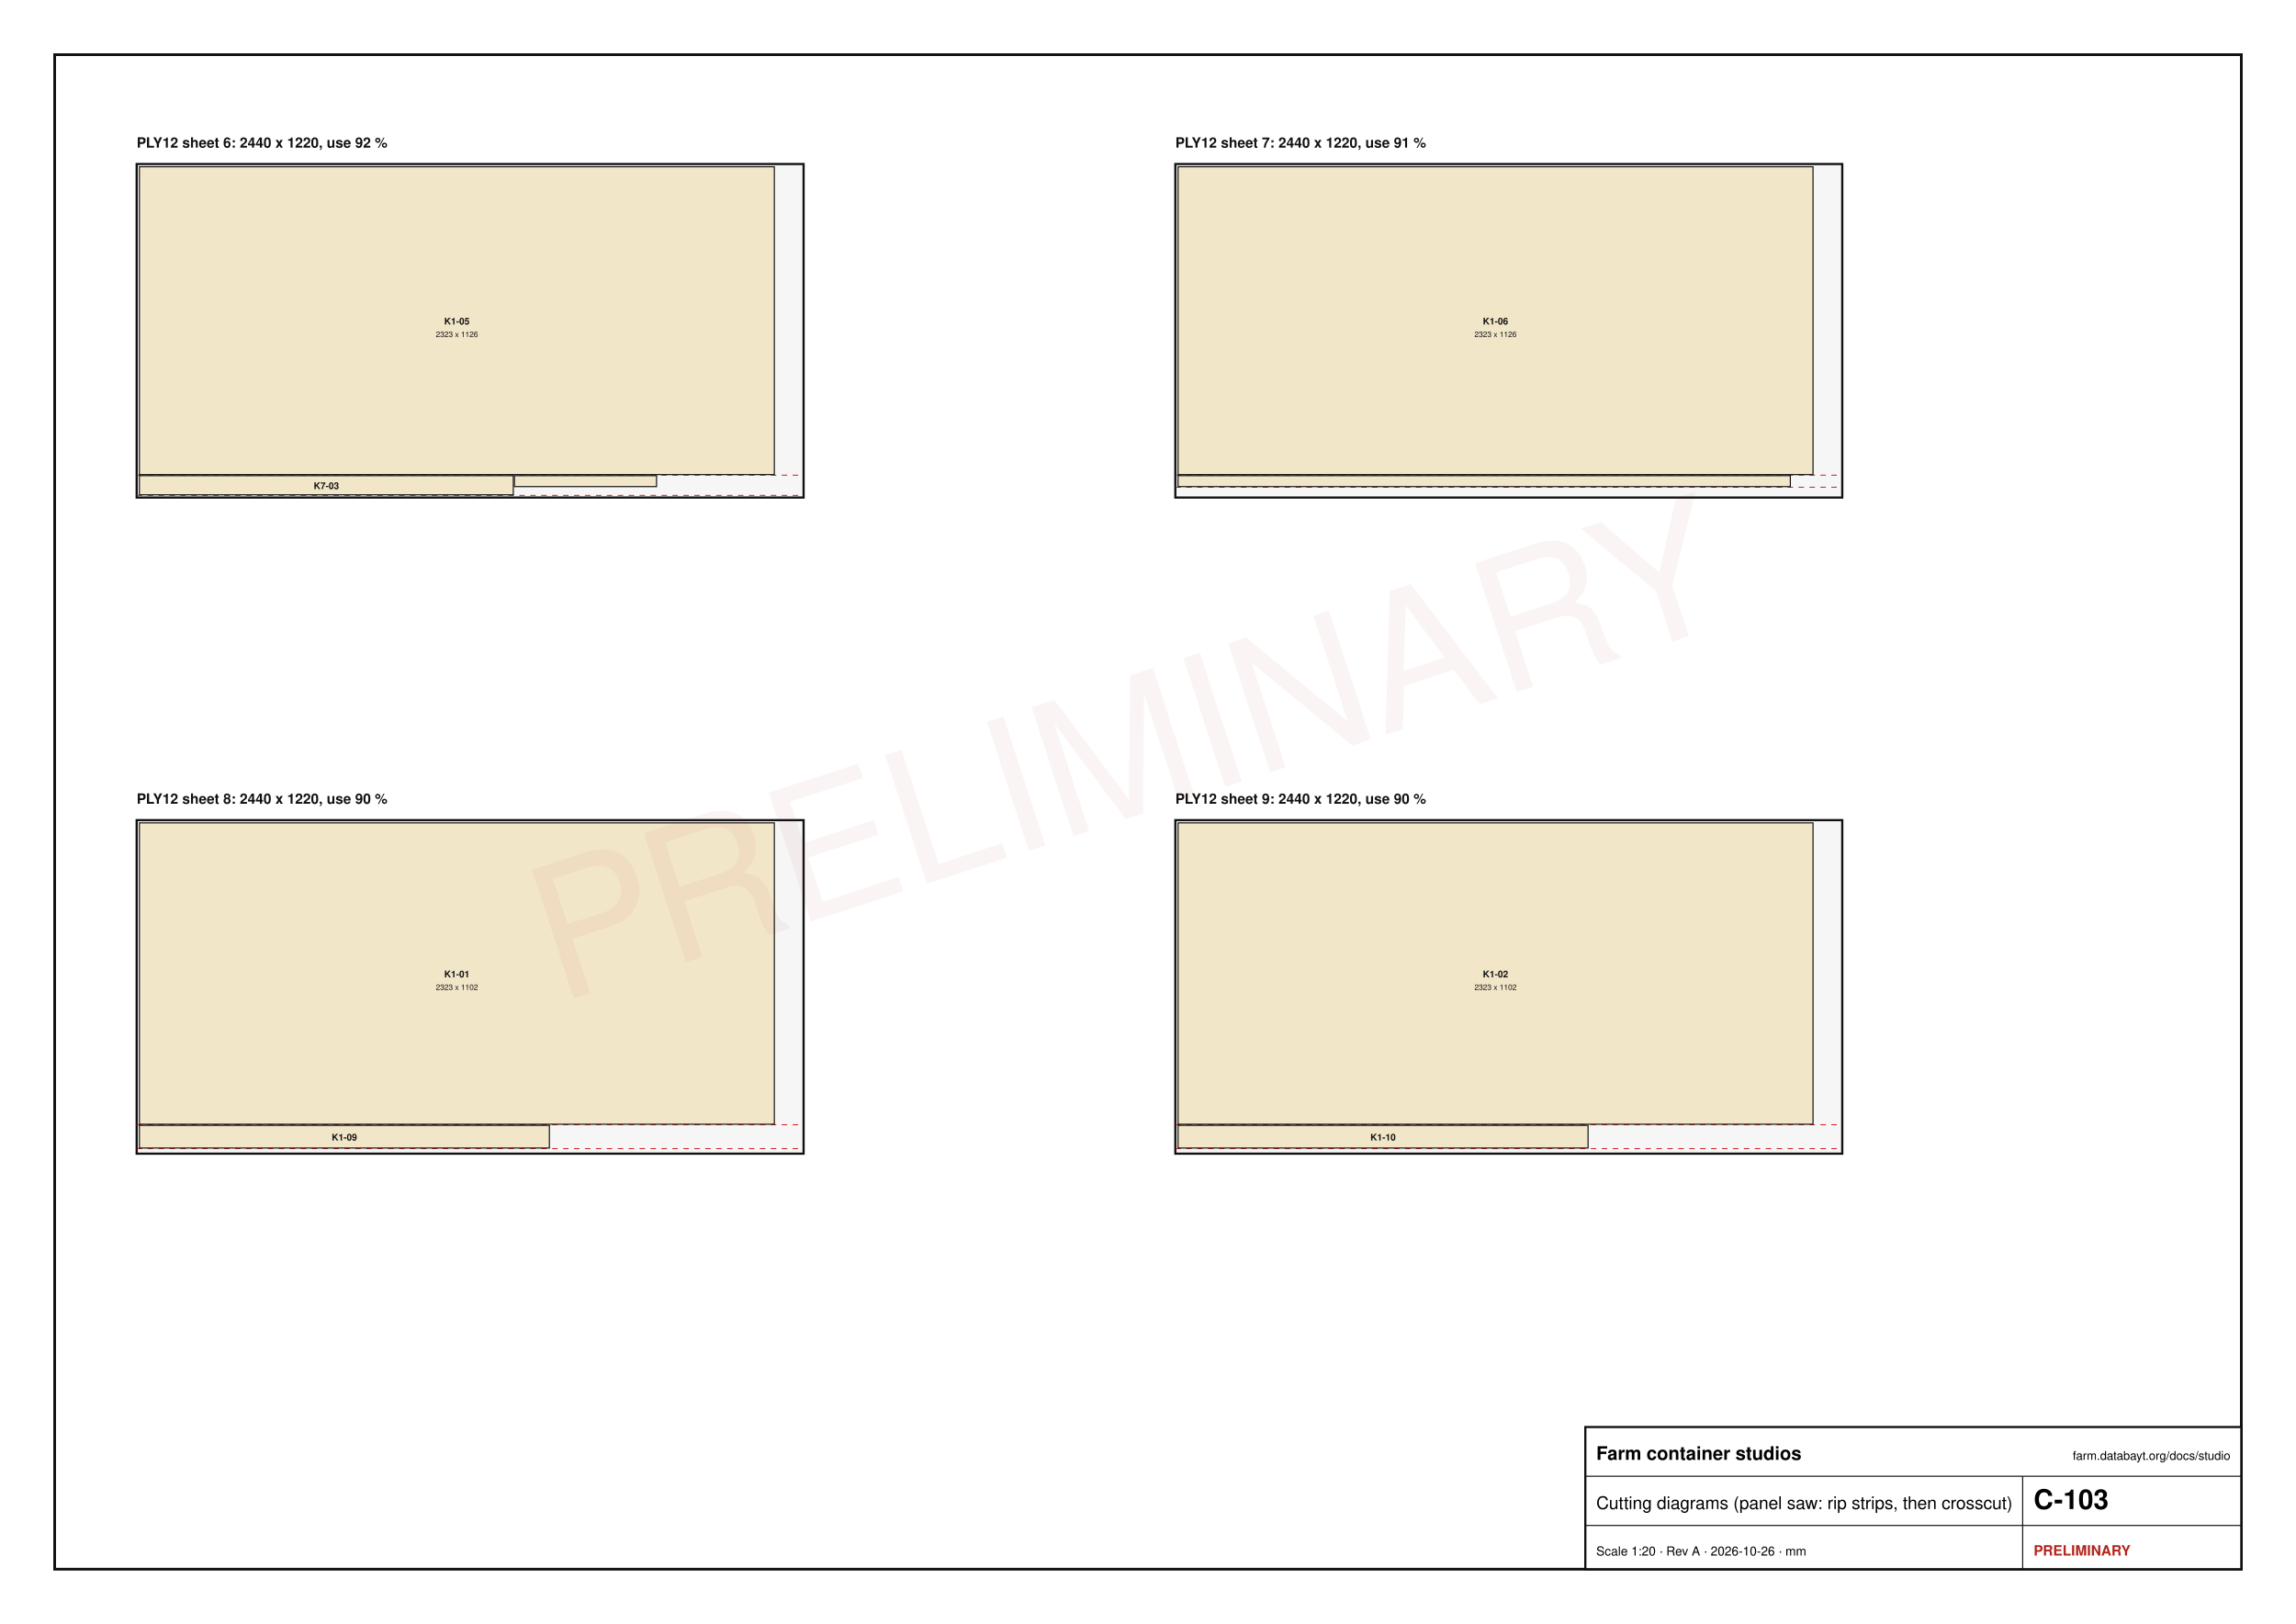
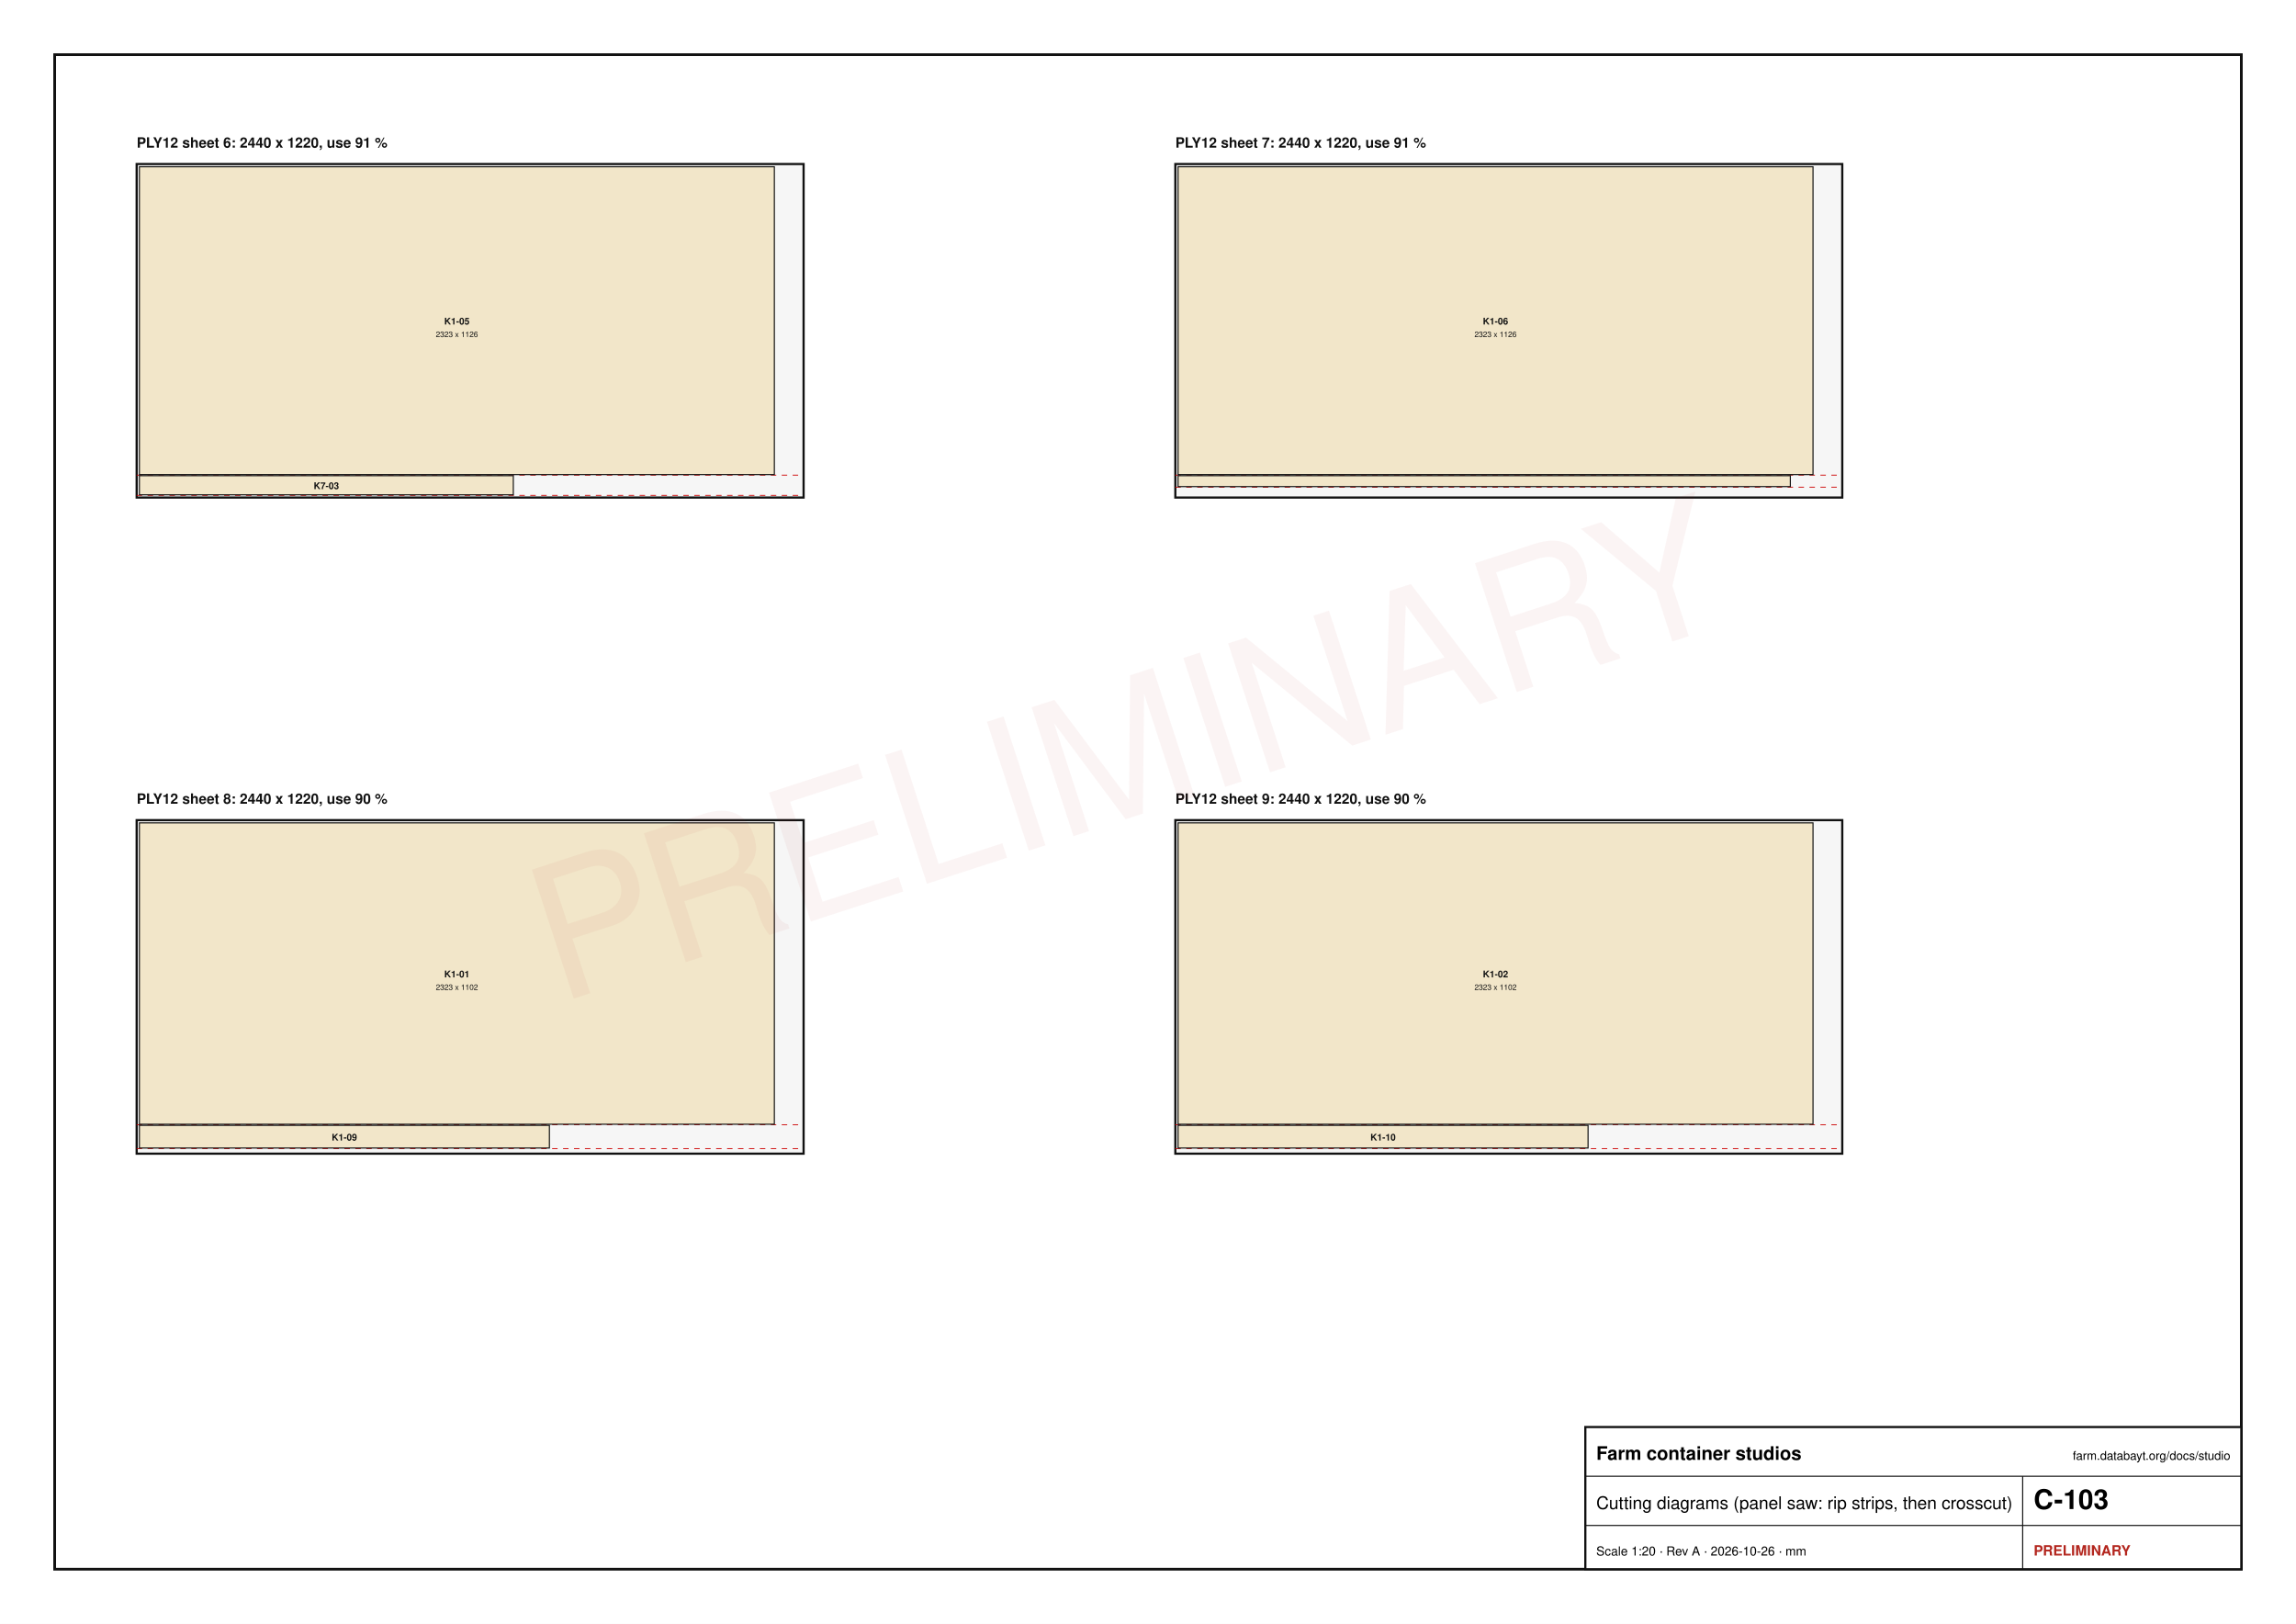
<svg xmlns="http://www.w3.org/2000/svg" width="420mm" height="297mm" viewBox="0 0 420 297" font-family="Helvetica, Arial, sans-serif">
  <rect x="0" y="0" width="420" height="297" fill="#fff" />
  <rect x="10" y="10" width="400" height="277" fill="none" stroke="#111" stroke-width="0.5" />
-   <text x="25" y="27" font-size="2.6" text-anchor="start" font-weight="bold" fill="#111">PLY12 sheet 6: 2440 x 1220, use 92 %</text>
+   <text x="25" y="27" font-size="2.6" text-anchor="start" font-weight="bold" fill="#111">PLY12 sheet 6: 2440 x 1220, use 91 %</text>
  <rect x="25" y="30" width="122" height="61" fill="#f6f6f6" stroke="#111" stroke-width="0.4" />
  <line x1="25" y1="86.9" x2="147" y2="86.9" stroke="#c00" stroke-width="0.15" stroke-dasharray="1,1" />
  <line x1="25" y1="90.6" x2="147" y2="90.6" stroke="#c00" stroke-width="0.15" stroke-dasharray="1,1" />
  <rect x="25.5" y="30.5" width="116.15" height="56.3" fill="#f2e6c9" stroke="#111" stroke-width="0.2" />
  <text x="83.58" y="59.35" font-size="1.7" text-anchor="middle" font-weight="bold" fill="#111">K1-05</text>
  <text x="83.58" y="61.65" font-size="1.4" text-anchor="middle" font-weight="normal" fill="#111">2323 x 1126</text>
  <rect x="25.5" y="87" width="68.4" height="3.5" fill="#f2e6c9" stroke="#111" stroke-width="0.2" />
  <text x="59.7" y="89.45" font-size="1.7" text-anchor="middle" font-weight="bold" fill="#111">K7-03</text>
-   <rect x="94.1" y="87" width="26" height="2" fill="#f2e6c9" stroke="#111" stroke-width="0.2" />
  <text x="215" y="27" font-size="2.6" text-anchor="start" font-weight="bold" fill="#111">PLY12 sheet 7: 2440 x 1220, use 91 %</text>
  <rect x="215" y="30" width="122" height="61" fill="#f6f6f6" stroke="#111" stroke-width="0.4" />
  <line x1="215" y1="86.9" x2="337" y2="86.9" stroke="#c00" stroke-width="0.15" stroke-dasharray="1,1" />
  <line x1="215" y1="89.1" x2="337" y2="89.1" stroke="#c00" stroke-width="0.15" stroke-dasharray="1,1" />
  <rect x="215.5" y="30.5" width="116.15" height="56.3" fill="#f2e6c9" stroke="#111" stroke-width="0.2" />
  <text x="273.57" y="59.35" font-size="1.7" text-anchor="middle" font-weight="bold" fill="#111">K1-06</text>
  <text x="273.57" y="61.65" font-size="1.4" text-anchor="middle" font-weight="normal" fill="#111">2323 x 1126</text>
  <rect x="215.5" y="87" width="112" height="2" fill="#f2e6c9" stroke="#111" stroke-width="0.2" />
  <text x="25" y="147" font-size="2.6" text-anchor="start" font-weight="bold" fill="#111">PLY12 sheet 8: 2440 x 1220, use 90 %</text>
  <rect x="25" y="150" width="122" height="61" fill="#f6f6f6" stroke="#111" stroke-width="0.4" />
  <line x1="25" y1="205.72" x2="147" y2="205.72" stroke="#c00" stroke-width="0.15" stroke-dasharray="1,1" />
  <line x1="25" y1="210.07" x2="147" y2="210.07" stroke="#c00" stroke-width="0.15" stroke-dasharray="1,1" />
  <rect x="25.5" y="150.5" width="116.15" height="55.12" fill="#f2e6c9" stroke="#111" stroke-width="0.2" />
  <text x="83.58" y="178.76" font-size="1.7" text-anchor="middle" font-weight="bold" fill="#111">K1-01</text>
  <text x="83.58" y="181.06" font-size="1.4" text-anchor="middle" font-weight="normal" fill="#111">2323 x 1102</text>
  <rect x="25.5" y="205.82" width="75" height="4.15" fill="#f2e6c9" stroke="#111" stroke-width="0.2" />
  <text x="63" y="208.6" font-size="1.7" text-anchor="middle" font-weight="bold" fill="#111">K1-09</text>
  <text x="215" y="147" font-size="2.6" text-anchor="start" font-weight="bold" fill="#111">PLY12 sheet 9: 2440 x 1220, use 90 %</text>
  <rect x="215" y="150" width="122" height="61" fill="#f6f6f6" stroke="#111" stroke-width="0.4" />
  <line x1="215" y1="205.72" x2="337" y2="205.72" stroke="#c00" stroke-width="0.15" stroke-dasharray="1,1" />
  <line x1="215" y1="210.07" x2="337" y2="210.07" stroke="#c00" stroke-width="0.15" stroke-dasharray="1,1" />
  <rect x="215.5" y="150.5" width="116.15" height="55.12" fill="#f2e6c9" stroke="#111" stroke-width="0.2" />
  <text x="273.57" y="178.76" font-size="1.7" text-anchor="middle" font-weight="bold" fill="#111">K1-02</text>
  <text x="273.57" y="181.06" font-size="1.4" text-anchor="middle" font-weight="normal" fill="#111">2323 x 1102</text>
  <rect x="215.5" y="205.82" width="75" height="4.15" fill="#f2e6c9" stroke="#111" stroke-width="0.2" />
  <text x="253" y="208.6" font-size="1.7" text-anchor="middle" font-weight="bold" fill="#111">K1-10</text>
  <rect x="290" y="261" width="120" height="26" fill="#fff" stroke="#111" stroke-width="0.4" />
  <line x1="290" y1="270" x2="410" y2="270" stroke="#111" stroke-width="0.2" />
  <line x1="290" y1="279" x2="410" y2="279" stroke="#111" stroke-width="0.2" />
  <line x1="370" y1="270" x2="370" y2="287" stroke="#111" stroke-width="0.2" />
  <text x="292" y="267" font-size="3.4" font-weight="bold">Farm container studios</text>
  <text x="408" y="267" font-size="2.2" text-anchor="end">farm.databayt.org/docs/studio</text>
  <text x="292" y="276" font-size="3.2">Cutting diagrams (panel saw: rip strips, then crosscut)</text>
  <text x="372" y="276" font-size="5" font-weight="bold">C-103</text>
  <text x="292" y="284.5" font-size="2.3">Scale 1:20 · Rev A · 2026-10-26 · mm</text>
  <text x="372" y="284.5" font-size="2.6" font-weight="bold" fill="#b3261e">PRELIMINARY</text>
  <text x="210.0" y="148.5" font-size="34" fill="#b3261e" fill-opacity="0.05" text-anchor="middle" transform="rotate(-18 210.0 148.5)">PRELIMINARY</text>
</svg>
